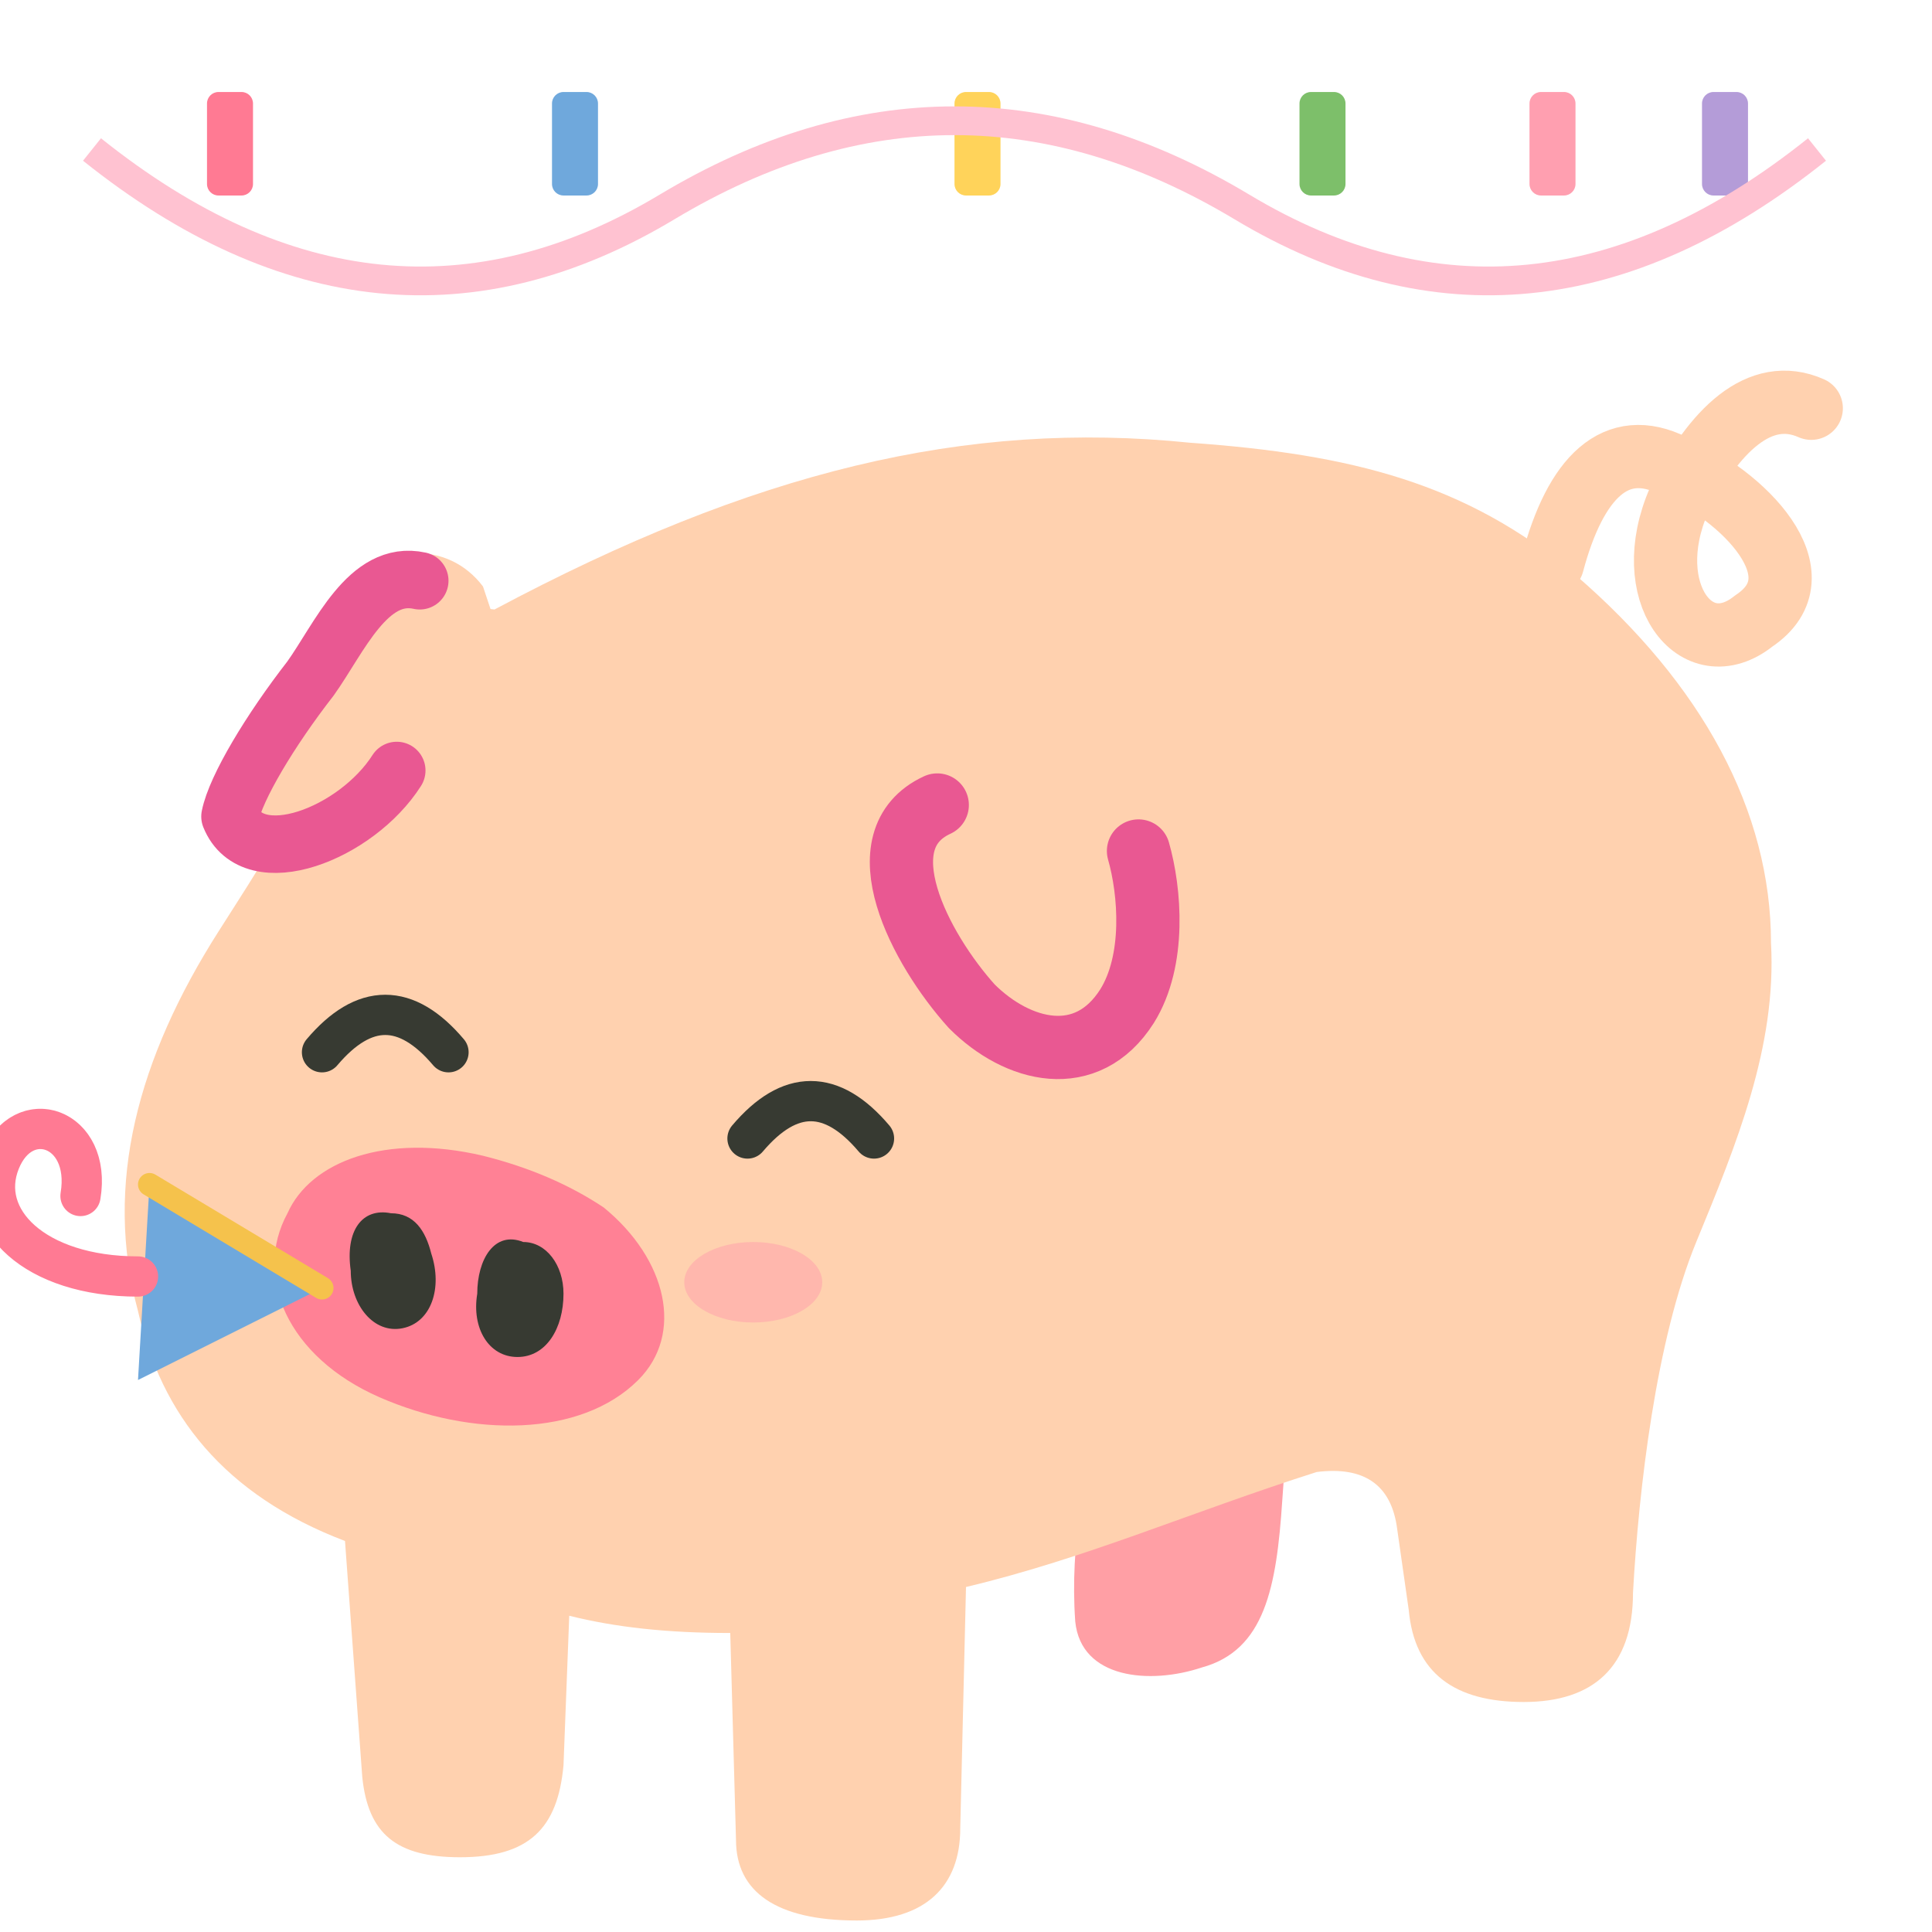
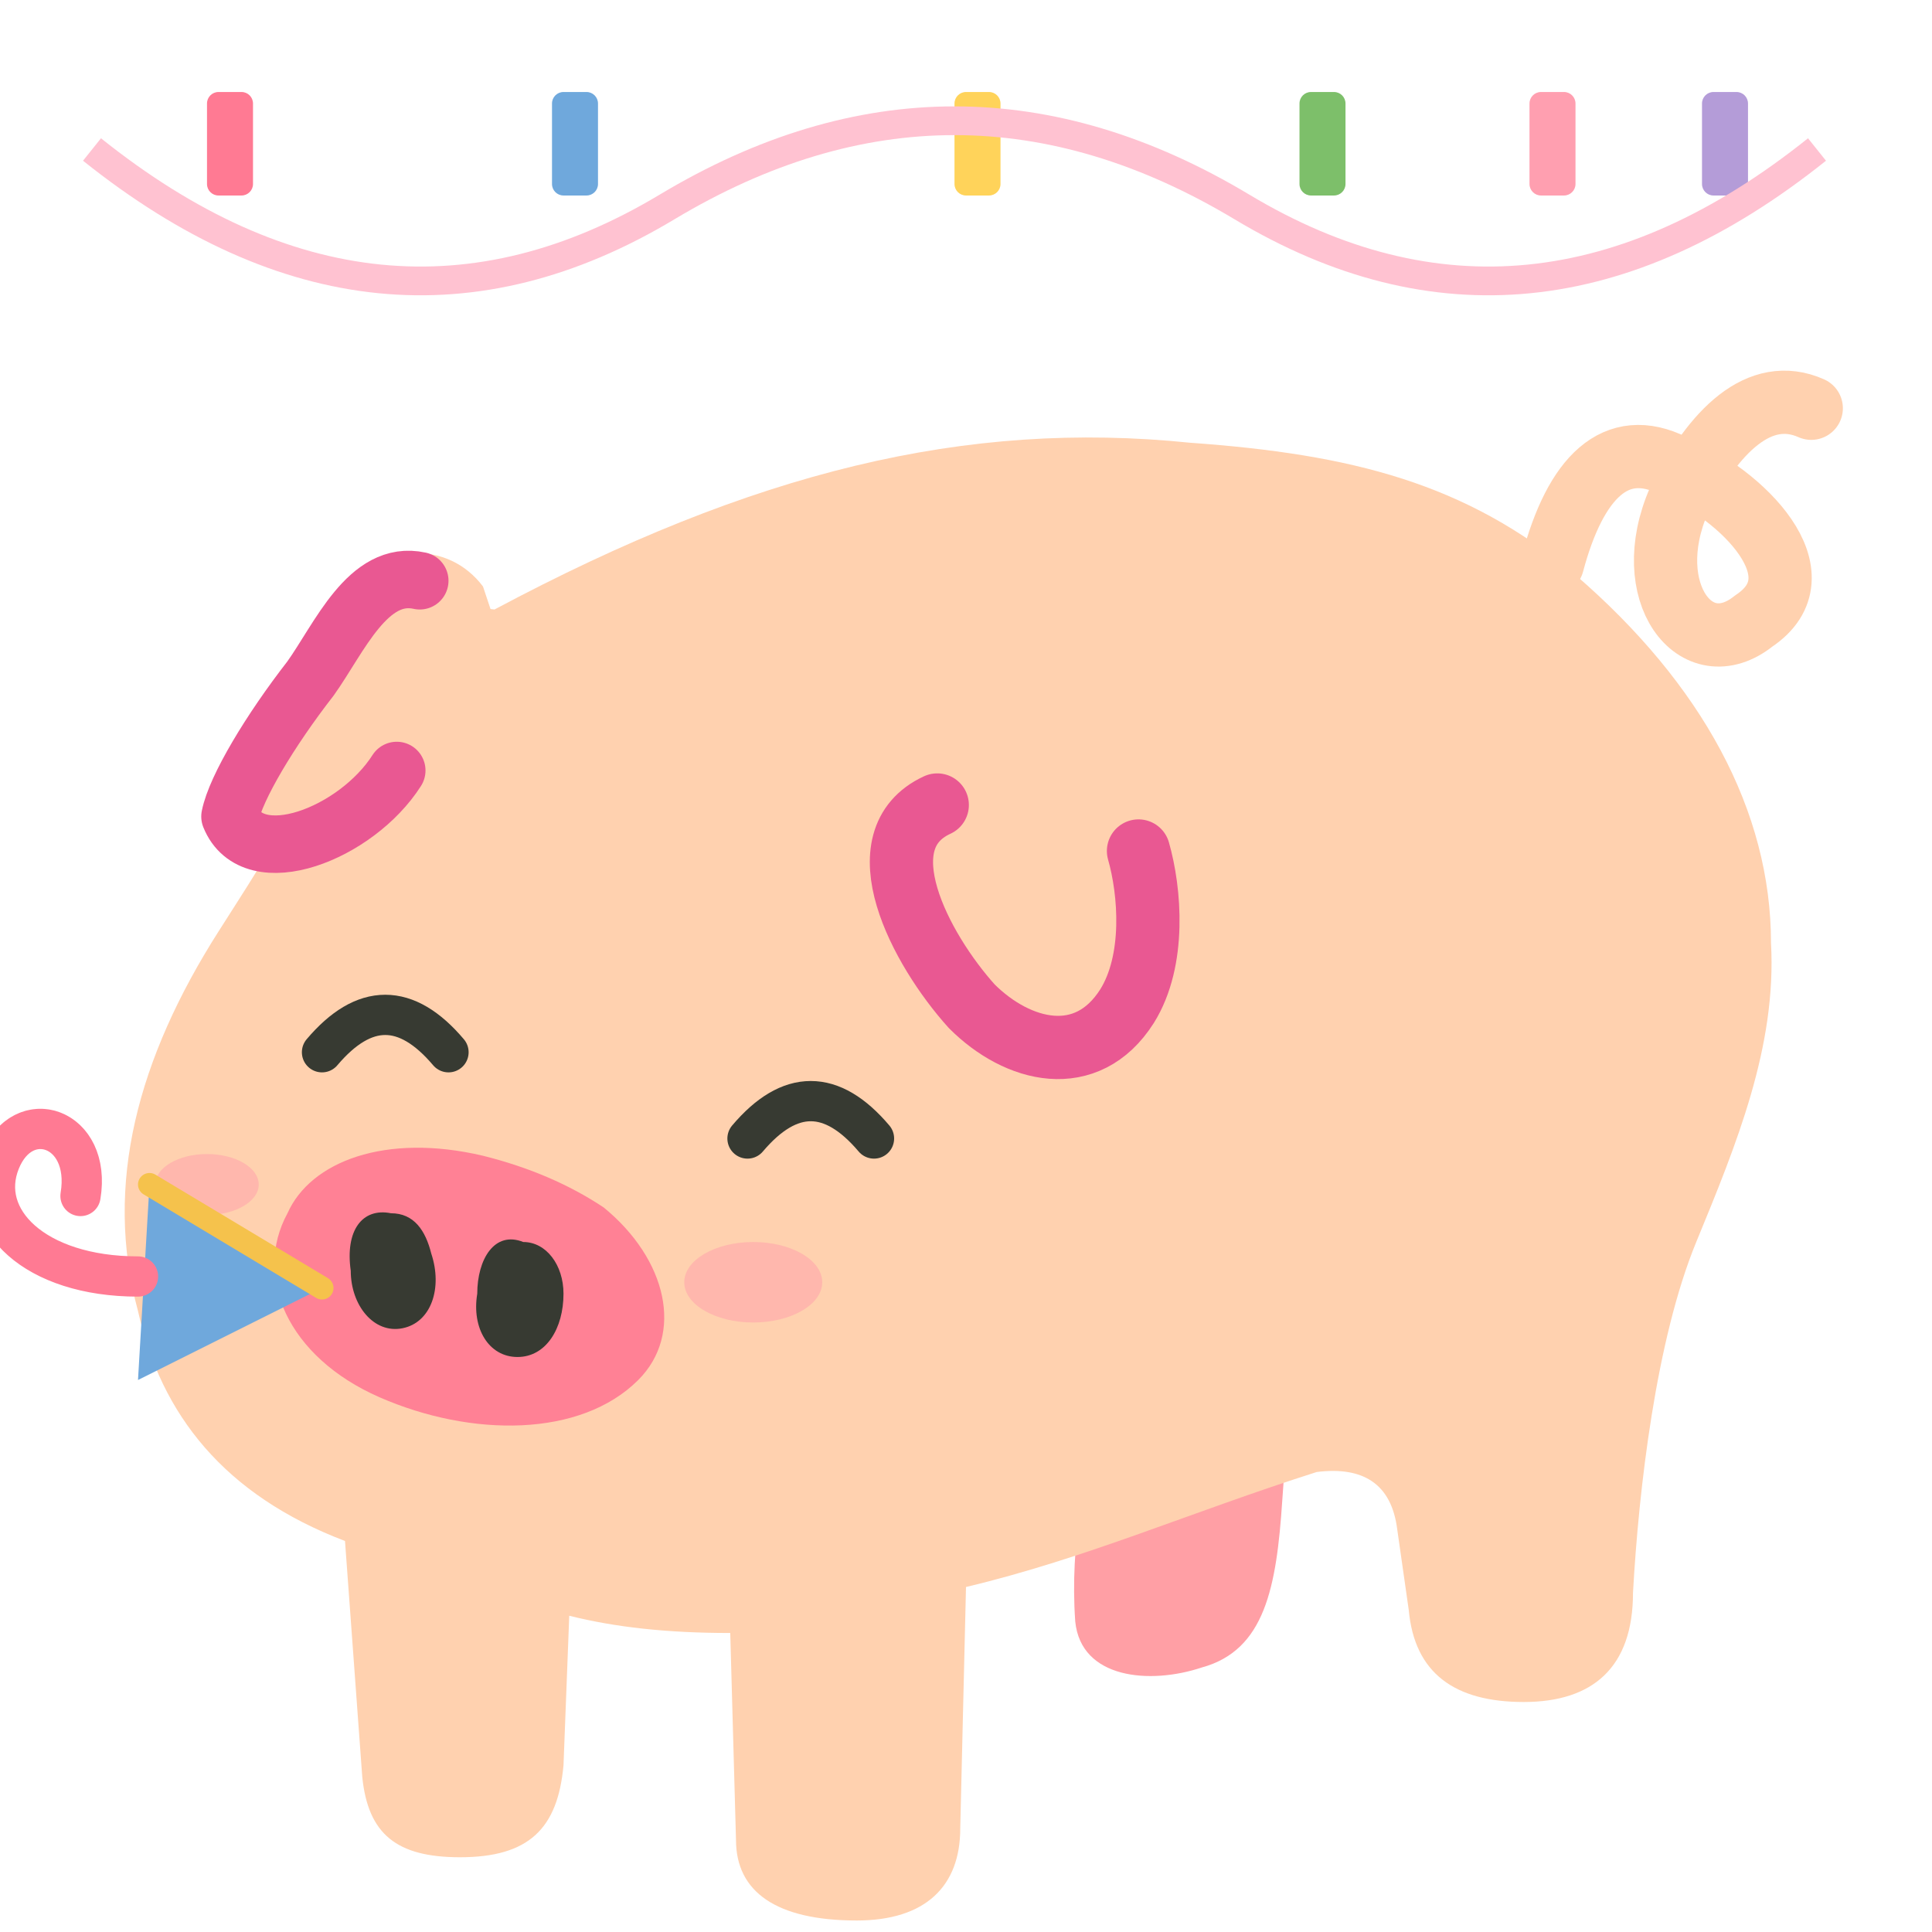
<svg xmlns="http://www.w3.org/2000/svg" viewBox="24 -36 336 336" width="128" height="128" role="img" aria-label="中奖了">
  <style>
    .eye{animation:blink 4.2s infinite;transform-box:fill-box;transform-origin:50% 50%}
    .tail{animation:wag 1.4s ease-in-out infinite;transform-origin:296px 64px}
    .ear2{animation:flick 5.2s ease-in-out infinite;transform-origin:205px 108px}
    @keyframes blink{0%,90%,100%{transform:scaleY(1)}93%{transform:scaleY(.1)}}
    @keyframes wag{50%{transform:rotate(14deg)}}
    @keyframes flick{0%,80%,100%{transform:rotate(0)}85%{transform:rotate(-12deg)}90%{transform:rotate(4deg)}}
    .hop{animation:hop .7s ease-in-out infinite;transform-origin:190px 298px}
    .horn{animation:blow .7s ease-in-out infinite;stroke-dasharray:70;transform-origin:56px 186px}
    .f{animation:fall 1.6s linear infinite}
    .f2{animation-delay:-.5s}.f3{animation-delay:-1.1s}
    @keyframes hop{0%,100%{transform:translateY(0)}50%{transform:translateY(-12px)}}
    @keyframes blow{0%,100%{stroke-dashoffset:60}40%,70%{stroke-dashoffset:0}}
    @keyframes fall{0%{opacity:0;transform:translateY(-30px) rotate(0)}15%{opacity:1}100%{opacity:0;transform:translateY(260px) rotate(240deg)}}
    @media (prefers-reduced-motion:reduce){*{animation:none!important}}
  </style>
  <g class="f ">
    <rect x="60" y="-20" width="8" height="18" rx="2" fill="#FF7A93" />
  </g>
  <g class="f f2">
    <rect x="120" y="-20" width="8" height="18" rx="2" fill="#6FA8DC" />
  </g>
  <g class="f f3">
    <rect x="190" y="-20" width="8" height="18" rx="2" fill="#FFD35A" />
  </g>
  <g class="f ">
    <rect x="250" y="-20" width="8" height="18" rx="2" fill="#7DBF6A" />
  </g>
  <g class="f f2">
    <rect x="320" y="-20" width="8" height="18" rx="2" fill="#B49CD8" />
  </g>
  <g class="f f3">
    <rect x="290" y="-20" width="8" height="18" rx="2" fill="#FF9FB0" />
  </g>
  <path d="M40 -10Q90 30 140 0T240 0T340 -10" fill="none" stroke="#FFC2D1" stroke-width="5" />
  <g class="hop">
    <g class="pig" stroke-linecap="round" stroke-linejoin="round">
      <path fill="#FF9FA5" d="M214 210C213 221 210 232 211 246C212 256 224 257 233 254C244 251 246 240 247 225L248 211Z" />
      <path class="tail" d="M294 62C298 47 305 40 315 45C327 50 341 64 329 72C319 80 309 67 316 51C322 39 330 31 339 35" fill="none" stroke="#FFD1AF" stroke-width="11" />
      <path fill="#FFD1AF" d="M110 70C155 46 192 37 231 41C259 43 279 48 298 64C320 83 332 105 332 128C333 146 326 163 319 180C312 197 309 223 308 241C308 254 301 260 289 260C277 260 270 255 269 244L267 230C266 222 261 219 253 220C231 227 213 235 192 240L191 282C191 292 185 298 173 298C159 298 152 293 152 284L151 248C140 248 131 247 123 245L122 271C121 282 116 287 104 287C93 287 88 283 87 273L84 232C63 224 52 210 48 192C42 170 48 148 62 126C69 115 75 106 80 94C87 79 96 68 110 70Z" />
      <path fill="#FFD1AF" d="M63 107C64 97 75 81 84 68C90 58 102 58 108 66L115 87L90 113Z" />
      <path class="ear1" d="M97 65C88 63 83 75 78 82C71 91 65 101 64 106C68 116 86 109 93 98" fill="none" stroke="#E95892" stroke-width="10" />
      <path class="ear2" d="M187 104C174 110 184 129 193 139C201 147 213 150 220 139C225 131 224 119 222 112" fill="none" stroke="#E95892" stroke-width="11" />
      <path d="M80 147Q91 134 102 147M154 162Q165 149 176 162" fill="none" stroke="#373A32" stroke-width="7" />
      <g class="snout">
        <path fill="#FF8195" d="M108 165C91 161 78 166 74 175C68 186 74 200 90 207C106 214 125 214 135 204C143 196 140 183 129 174C123 170 116 167 108 165Z" />
        <path fill="#373A32" d="M92 175C87 174 84 178 85 185C85 191 89 196 94 195C99 194 101 188 99 182C98 178 96 175 92 175Z" />
        <path fill="#373A32" d="M115 180C110 178 107 183 107 189C106 195 109 200 114 200C119 200 122 195 122 189C122 184 119 180 115 180Z" />
      </g>
      <ellipse class="blush" cx="155" cy="187" rx="12" ry="7" fill="#FFAFAC" opacity=".75" />
+       <ellipse class="blush" cx="60" cy="170" rx="9" ry="5.3" fill="#FFAFAC" opacity=".75" />
      <path d="M80 188L50 170L48 204Z" fill="#6FA8DC" />
      <path d="M80 188L50 170" fill="none" stroke="#F5C24C" stroke-width="4" />
      <path class="horn" d="M48 186C30 186 20 176 24 166S40 160 38 172" fill="none" stroke="#FF7A93" stroke-width="7" stroke-linecap="round" />
    </g>
  </g>
</svg>
